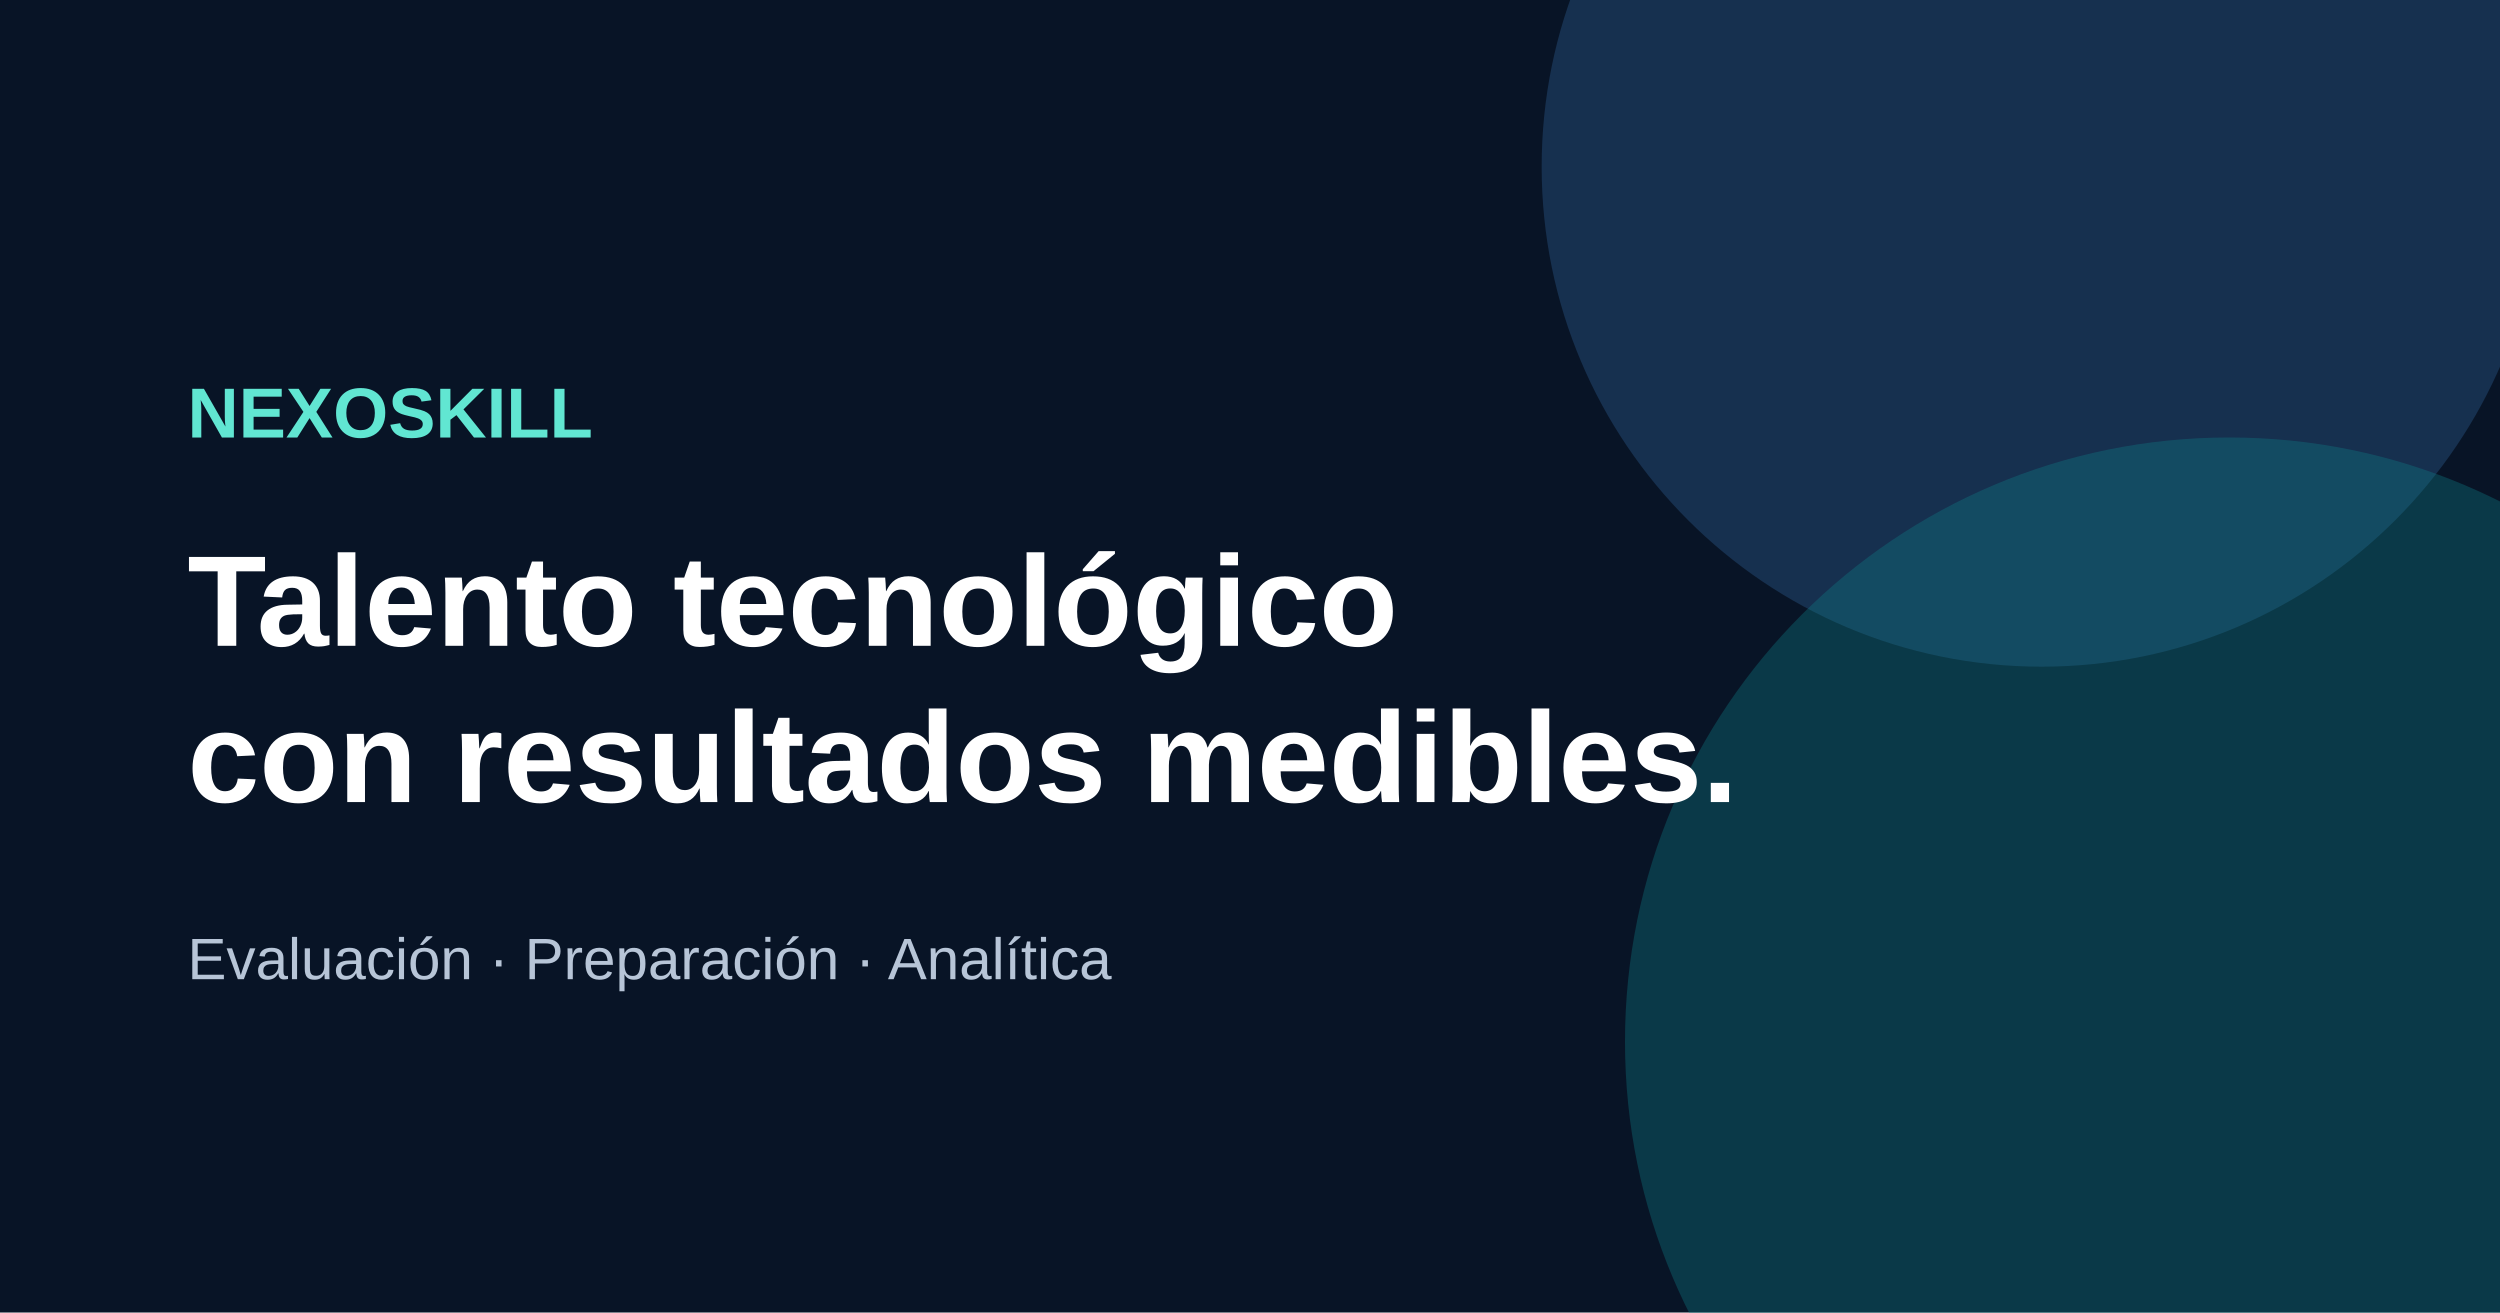
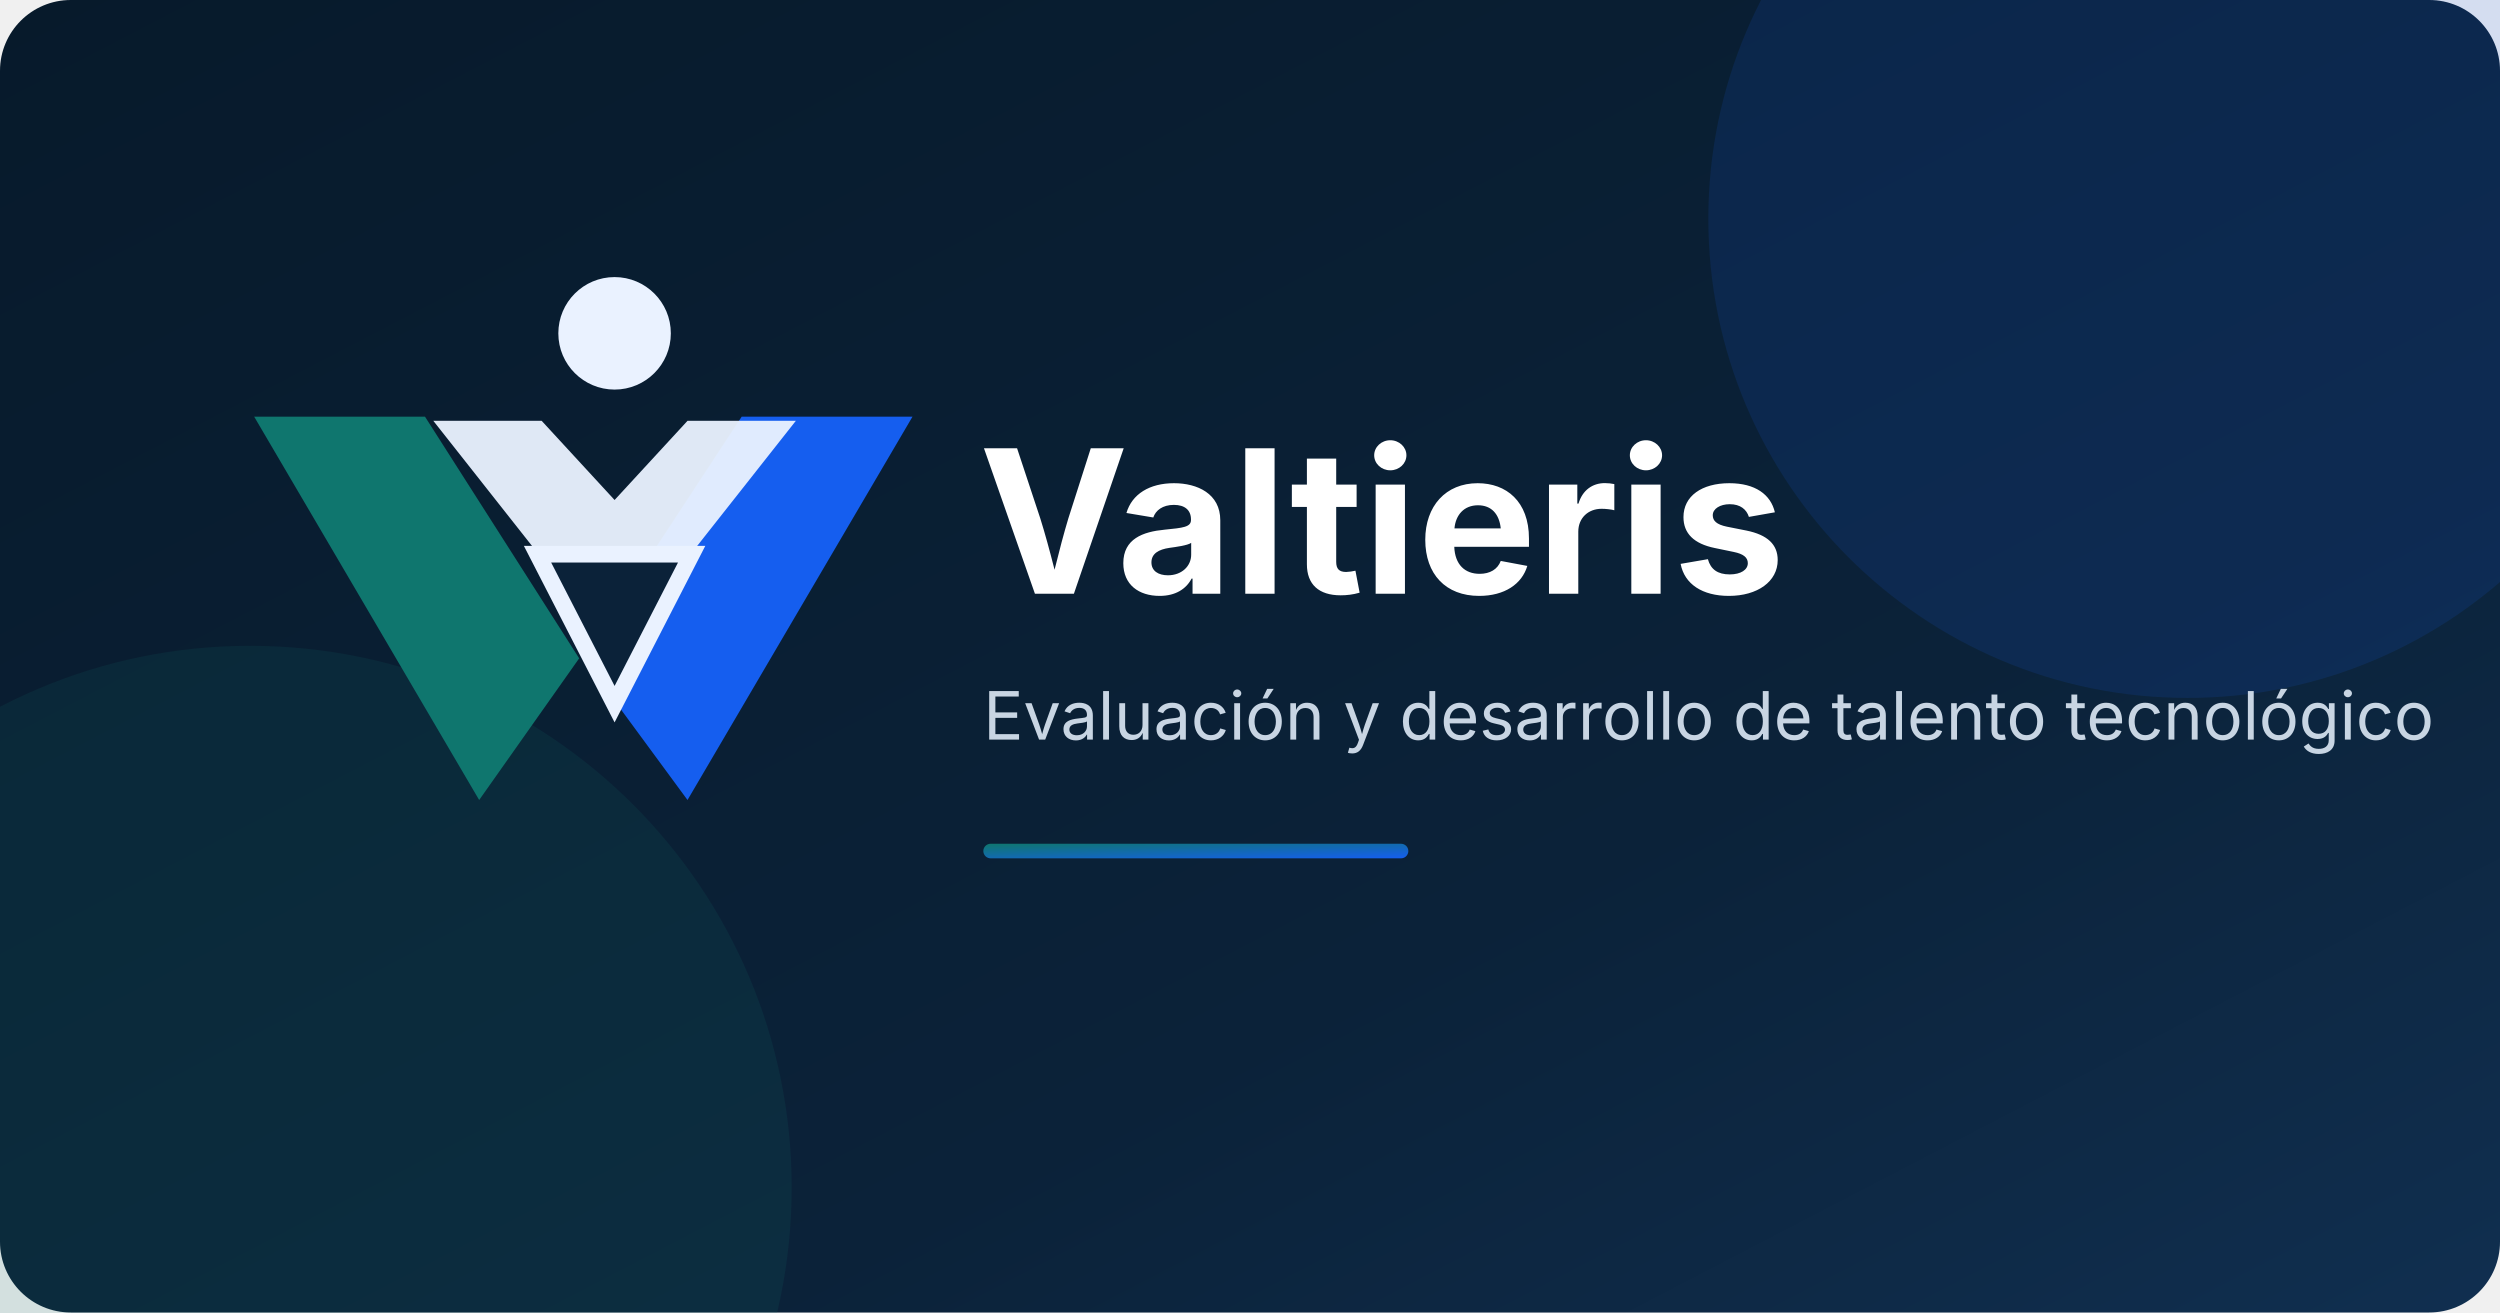
- <svg xmlns="http://www.w3.org/2000/svg" width="1200" height="630" viewBox="0 0 1200 630">
-   <rect width="1200" height="630" fill="#081426" />
-   <circle cx="980" cy="80" r="240" fill="#16304f" />
-   <circle cx="1070" cy="500" r="290" fill="#0d7f87" opacity=".35" />
-   <text x="90" y="210" fill="#61e6d2" font-family="Arial, sans-serif" font-size="34" font-weight="700">NEXOSKILL</text>
-   <text x="90" y="310" fill="#ffffff" font-family="Arial, sans-serif" font-size="62" font-weight="700">Talento tecnológico</text>
-   <text x="90" y="385" fill="#ffffff" font-family="Arial, sans-serif" font-size="62" font-weight="700">con resultados medibles.</text>
-   <text x="90" y="470" fill="#b7c5d7" font-family="Arial, sans-serif" font-size="28">Evaluación · Preparación · Analítica</text>
+ <svg xmlns="http://www.w3.org/2000/svg" width="1200" height="630" viewBox="0 0 1200 630" role="img" aria-labelledby="title description">
+   <defs>
+     <linearGradient id="background" x1="0" x2="1" y1="0" y2="1">
+       <stop offset="0" stop-color="#071A2B" />
+       <stop offset="0.65" stop-color="#0B2239" />
+       <stop offset="1" stop-color="#102F50" />
+     </linearGradient>
+     <linearGradient id="mark" x1="0" x2="1" y1="0" y2="1">
+       <stop offset="0" stop-color="#0F766E" />
+       <stop offset="1" stop-color="#155EEF" />
+     </linearGradient>
+   </defs>
+   <rect width="1200" height="630" rx="34" fill="url(#background)" />
+   <circle cx="1050" cy="105" r="230" fill="#155EEF" opacity="0.13" />
+   <circle cx="120" cy="570" r="260" fill="#0F766E" opacity="0.13" />
+   <g transform="translate(86 108)">
+     <path d="M36 92h82l74 116-48 68z" fill="#0F766E" />
+     <path d="M270 92h82l-108 184-50-68z" fill="#155EEF" />
+     <path d="M122 94h52l35 38 35-38h52l-56 71h-62z" fill="#EAF2FF" opacity="0.95" />
+     <circle cx="209" cy="52" r="27" fill="#EAF2FF" />
+     <path d="M172 158h74l-37 72z" fill="#0B2239" stroke="#EAF2FF" stroke-width="8" />
+   </g>
+   <text x="470" y="285" fill="#FFFFFF" font-family="Inter, Arial, sans-serif" font-size="96" font-weight="750">Valtieris</text>
+   <text x="472" y="355" fill="#C8D5E3" font-family="Inter, Arial, sans-serif" font-size="32">Evaluación y desarrollo de talento tecnológico</text>
+   <rect x="472" y="405" width="204" height="7" rx="3.5" fill="url(#mark)" />
</svg>
